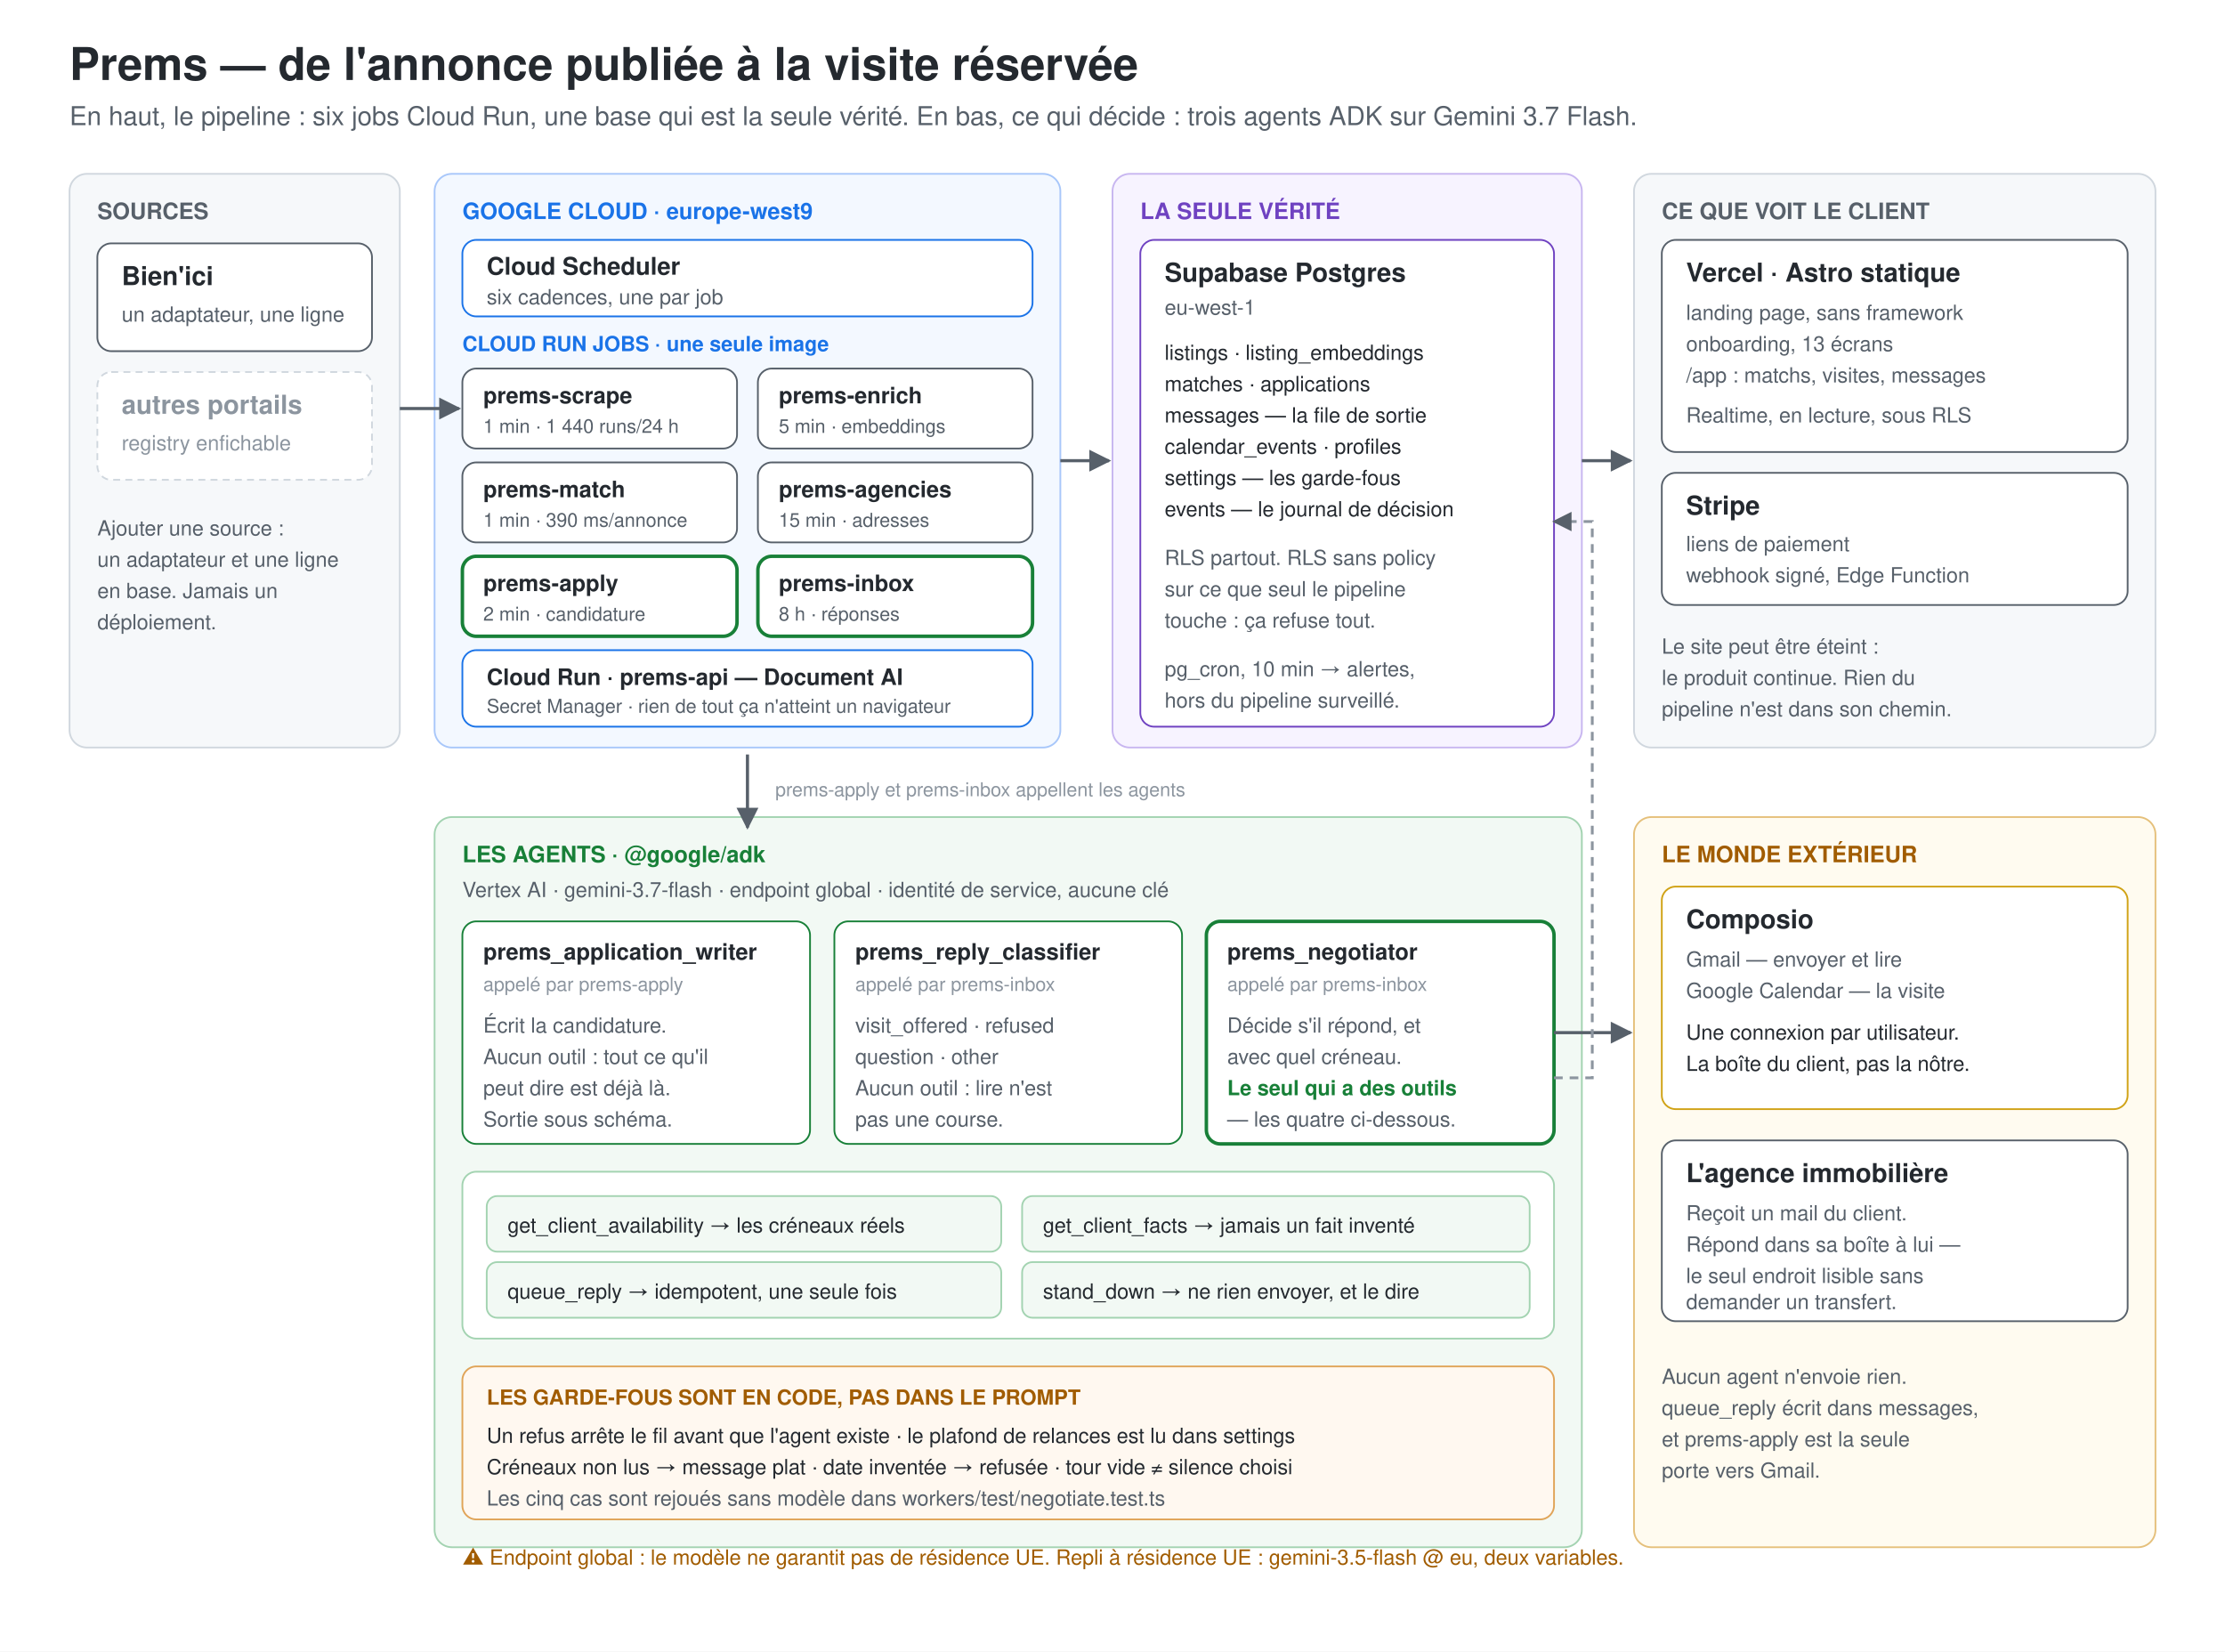
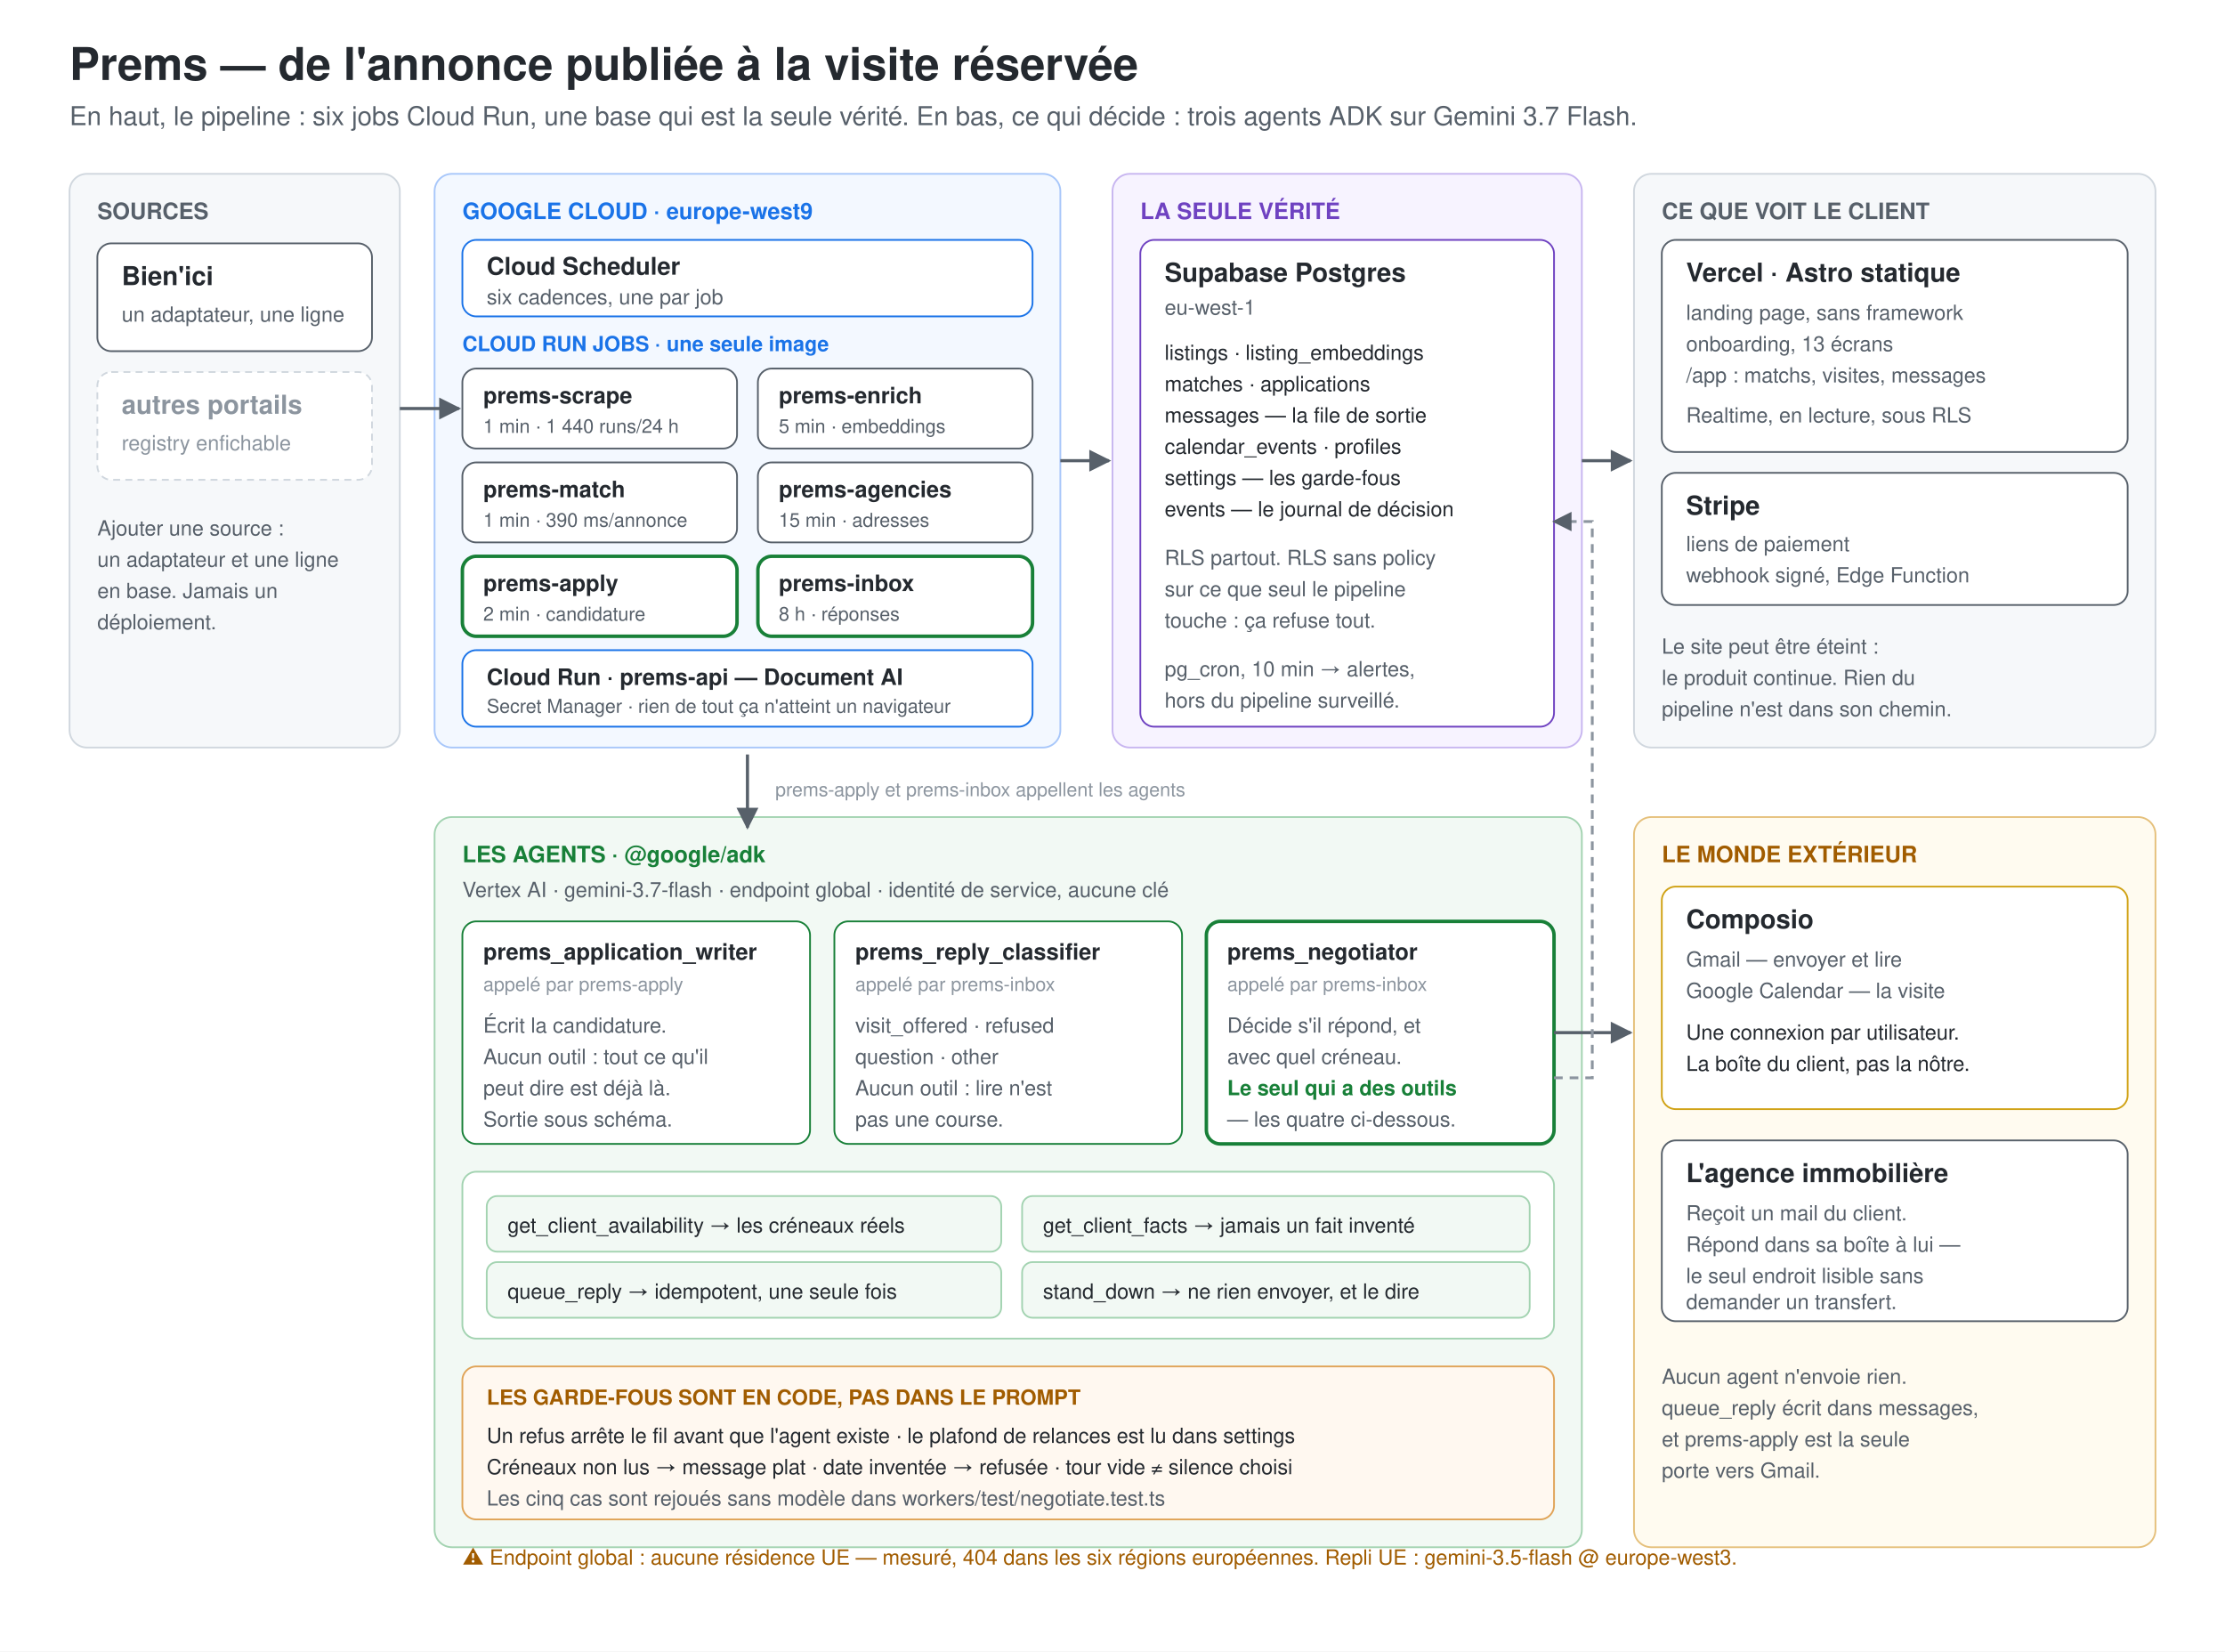
<svg xmlns="http://www.w3.org/2000/svg" width="1280" height="950" viewBox="0 0 1280 950" font-family="ui-sans-serif, -apple-system, 'Segoe UI', Helvetica, Arial, sans-serif">
  <rect width="1280" height="950" fill="#ffffff" />
  <defs>
    <marker id="a" viewBox="0 0 10 10" refX="9" refY="5" markerWidth="7" markerHeight="7" orient="auto-start-reverse">
      <path d="M 0 0 L 10 5 L 0 10 z" fill="#57606a" />
    </marker>
  </defs>
  <text x="40" y="46" font-size="26" font-weight="700" fill="#24292f">Prems — de l'annonce publiée à la visite réservée</text>
  <text x="40" y="72" font-size="15" fill="#57606a">En haut, le pipeline : six jobs Cloud Run, une base qui est la seule vérité. En bas, ce qui décide : trois agents ADK sur Gemini 3.7 Flash.</text>
  <rect x="40" y="100" width="190" height="330" rx="10" fill="#f6f8fa" stroke="#d0d7de" />
  <text x="56" y="126" font-size="13" font-weight="700" fill="#57606a">SOURCES</text>
  <rect x="56" y="140" width="158" height="62" rx="8" fill="#ffffff" stroke="#57606a" />
  <text x="70" y="164" font-size="15" font-weight="600" fill="#24292f">Bien'ici</text>
  <text x="70" y="185" font-size="12" fill="#57606a">un adaptateur, une ligne</text>
  <rect x="56" y="214" width="158" height="62" rx="8" fill="#ffffff" stroke="#d0d7de" stroke-dasharray="4 3" />
  <text x="70" y="238" font-size="15" font-weight="600" fill="#8c959f">autres portails</text>
  <text x="70" y="259" font-size="12" fill="#8c959f">registry enfichable</text>
  <text x="56" y="308" font-size="12" fill="#57606a">Ajouter une source :</text>
  <text x="56" y="326" font-size="12" fill="#57606a">un adaptateur et une ligne</text>
  <text x="56" y="344" font-size="12" fill="#57606a">en base. Jamais un</text>
  <text x="56" y="362" font-size="12" fill="#57606a">déploiement.</text>
  <rect x="250" y="100" width="360" height="330" rx="10" fill="#f3f8ff" stroke="#a8c7fa" />
  <text x="266" y="126" font-size="13" font-weight="700" fill="#1a73e8">GOOGLE CLOUD · europe-west9</text>
  <rect x="266" y="138" width="328" height="44" rx="8" fill="#ffffff" stroke="#1a73e8" />
  <text x="280" y="158" font-size="14" font-weight="600" fill="#24292f">Cloud Scheduler</text>
  <text x="280" y="175" font-size="12" fill="#57606a">six cadences, une par job</text>
  <text x="266" y="202" font-size="12" font-weight="700" fill="#1a73e8">CLOUD RUN JOBS · une seule image</text>
  <rect x="266" y="212" width="158" height="46" rx="8" fill="#ffffff" stroke="#57606a" />
  <text x="278" y="232" font-size="13" font-weight="600" fill="#24292f">prems-scrape</text>
  <text x="278" y="249" font-size="11" fill="#57606a">1 min · 1 440 runs/24 h</text>
  <rect x="436" y="212" width="158" height="46" rx="8" fill="#ffffff" stroke="#57606a" />
  <text x="448" y="232" font-size="13" font-weight="600" fill="#24292f">prems-enrich</text>
  <text x="448" y="249" font-size="11" fill="#57606a">5 min · embeddings</text>
  <rect x="266" y="266" width="158" height="46" rx="8" fill="#ffffff" stroke="#57606a" />
  <text x="278" y="286" font-size="13" font-weight="600" fill="#24292f">prems-match</text>
  <text x="278" y="303" font-size="11" fill="#57606a">1 min · 390 ms/annonce</text>
  <rect x="436" y="266" width="158" height="46" rx="8" fill="#ffffff" stroke="#57606a" />
  <text x="448" y="286" font-size="13" font-weight="600" fill="#24292f">prems-agencies</text>
  <text x="448" y="303" font-size="11" fill="#57606a">15 min · adresses</text>
  <rect x="266" y="320" width="158" height="46" rx="8" fill="#ffffff" stroke="#188038" stroke-width="2" />
  <text x="278" y="340" font-size="13" font-weight="600" fill="#24292f">prems-apply</text>
  <text x="278" y="357" font-size="11" fill="#57606a">2 min · candidature</text>
  <rect x="436" y="320" width="158" height="46" rx="8" fill="#ffffff" stroke="#188038" stroke-width="2" />
  <text x="448" y="340" font-size="13" font-weight="600" fill="#24292f">prems-inbox</text>
  <text x="448" y="357" font-size="11" fill="#57606a">8 h · réponses</text>
  <rect x="266" y="374" width="328" height="44" rx="8" fill="#ffffff" stroke="#1a73e8" />
  <text x="280" y="394" font-size="13" font-weight="600" fill="#24292f">Cloud Run · prems-api — Document AI</text>
  <text x="280" y="410" font-size="11" fill="#57606a">Secret Manager · rien de tout ça n'atteint un navigateur</text>
  <rect x="640" y="100" width="270" height="330" rx="10" fill="#f7f3ff" stroke="#c8b6f0" />
  <text x="656" y="126" font-size="13" font-weight="700" fill="#6f42c1">LA SEULE VÉRITÉ</text>
  <rect x="656" y="138" width="238" height="280" rx="8" fill="#ffffff" stroke="#6f42c1" />
  <text x="670" y="162" font-size="15" font-weight="600" fill="#24292f">Supabase Postgres</text>
  <text x="670" y="181" font-size="12" fill="#57606a">eu-west-1</text>
  <text x="670" y="207" font-size="12" fill="#24292f">listings · listing_embeddings</text>
  <text x="670" y="225" font-size="12" fill="#24292f">matches · applications</text>
  <text x="670" y="243" font-size="12" fill="#24292f">messages — la file de sortie</text>
  <text x="670" y="261" font-size="12" fill="#24292f">calendar_events · profiles</text>
  <text x="670" y="279" font-size="12" fill="#24292f">settings — les garde-fous</text>
  <text x="670" y="297" font-size="12" fill="#24292f">events — le journal de décision</text>
  <text x="670" y="325" font-size="12" fill="#57606a">RLS partout. RLS sans policy</text>
  <text x="670" y="343" font-size="12" fill="#57606a">sur ce que seul le pipeline</text>
  <text x="670" y="361" font-size="12" fill="#57606a">touche : ça refuse tout.</text>
  <text x="670" y="389" font-size="12" fill="#57606a">pg_cron, 10 min → alertes,</text>
  <text x="670" y="407" font-size="12" fill="#57606a">hors du pipeline surveillé.</text>
  <rect x="940" y="100" width="300" height="330" rx="10" fill="#f6f8fa" stroke="#d0d7de" />
  <text x="956" y="126" font-size="13" font-weight="700" fill="#57606a">CE QUE VOIT LE CLIENT</text>
  <rect x="956" y="138" width="268" height="122" rx="8" fill="#ffffff" stroke="#57606a" />
  <text x="970" y="162" font-size="15" font-weight="600" fill="#24292f">Vercel · Astro statique</text>
  <text x="970" y="184" font-size="12" fill="#57606a">landing page, sans framework</text>
  <text x="970" y="202" font-size="12" fill="#57606a">onboarding, 13 écrans</text>
  <text x="970" y="220" font-size="12" fill="#57606a">/app : matchs, visites, messages</text>
  <text x="970" y="243" font-size="12" fill="#57606a">Realtime, en lecture, sous RLS</text>
  <rect x="956" y="272" width="268" height="76" rx="8" fill="#ffffff" stroke="#57606a" />
  <text x="970" y="296" font-size="15" font-weight="600" fill="#24292f">Stripe</text>
  <text x="970" y="317" font-size="12" fill="#57606a">liens de paiement</text>
  <text x="970" y="335" font-size="12" fill="#57606a">webhook signé, Edge Function</text>
  <text x="956" y="376" font-size="12" fill="#57606a">Le site peut être éteint :</text>
  <text x="956" y="394" font-size="12" fill="#57606a">le produit continue. Rien du</text>
  <text x="956" y="412" font-size="12" fill="#57606a">pipeline n'est dans son chemin.</text>
  <rect x="250" y="470" width="660" height="420" rx="10" fill="#f2f9f4" stroke="#a3d3b1" />
  <text x="266" y="496" font-size="13" font-weight="700" fill="#188038">LES AGENTS · @google/adk</text>
  <text x="266" y="516" font-size="12" fill="#57606a">Vertex AI · gemini-3.7-flash · endpoint global · identité de service, aucune clé</text>
  <rect x="266" y="530" width="200" height="128" rx="8" fill="#ffffff" stroke="#188038" />
  <text x="278" y="552" font-size="13" font-weight="600" fill="#24292f">prems_application_writer</text>
  <text x="278" y="570" font-size="11" fill="#8c959f">appelé par prems-apply</text>
  <text x="278" y="594" font-size="12" fill="#57606a">Écrit la candidature.</text>
  <text x="278" y="612" font-size="12" fill="#57606a">Aucun outil : tout ce qu'il</text>
  <text x="278" y="630" font-size="12" fill="#57606a">peut dire est déjà là.</text>
  <text x="278" y="648" font-size="12" fill="#57606a">Sortie sous schéma.</text>
  <rect x="480" y="530" width="200" height="128" rx="8" fill="#ffffff" stroke="#188038" />
  <text x="492" y="552" font-size="13" font-weight="600" fill="#24292f">prems_reply_classifier</text>
  <text x="492" y="570" font-size="11" fill="#8c959f">appelé par prems-inbox</text>
  <text x="492" y="594" font-size="12" fill="#57606a">visit_offered · refused</text>
  <text x="492" y="612" font-size="12" fill="#57606a">question · other</text>
  <text x="492" y="630" font-size="12" fill="#57606a">Aucun outil : lire n'est</text>
  <text x="492" y="648" font-size="12" fill="#57606a">pas une course.</text>
  <rect x="694" y="530" width="200" height="128" rx="8" fill="#ffffff" stroke="#188038" stroke-width="2" />
  <text x="706" y="552" font-size="13" font-weight="600" fill="#24292f">prems_negotiator</text>
  <text x="706" y="570" font-size="11" fill="#8c959f">appelé par prems-inbox</text>
  <text x="706" y="594" font-size="12" fill="#57606a">Décide s'il répond, et</text>
  <text x="706" y="612" font-size="12" fill="#57606a">avec quel créneau.</text>
  <text x="706" y="630" font-size="12" font-weight="600" fill="#188038">Le seul qui a des outils</text>
  <text x="706" y="648" font-size="12" fill="#57606a">— les quatre ci-dessous.</text>
  <rect x="266" y="674" width="628" height="96" rx="8" fill="#ffffff" stroke="#a3d3b1" />
  <rect x="280" y="688" width="296" height="32" rx="6" fill="#f2f9f4" stroke="#a3d3b1" />
  <text x="292" y="709" font-size="12" fill="#24292f">get_client_availability → les créneaux réels</text>
  <rect x="588" y="688" width="292" height="32" rx="6" fill="#f2f9f4" stroke="#a3d3b1" />
  <text x="600" y="709" font-size="12" fill="#24292f">get_client_facts → jamais un fait inventé</text>
  <rect x="280" y="726" width="296" height="32" rx="6" fill="#f2f9f4" stroke="#a3d3b1" />
  <text x="292" y="747" font-size="12" fill="#24292f">queue_reply → idempotent, une seule fois</text>
  <rect x="588" y="726" width="292" height="32" rx="6" fill="#f2f9f4" stroke="#a3d3b1" />
  <text x="600" y="747" font-size="12" fill="#24292f">stand_down → ne rien envoyer, et le dire</text>
  <rect x="266" y="786" width="628" height="88" rx="8" fill="#fff8f0" stroke="#e0a458" />
  <text x="280" y="808" font-size="12" font-weight="700" fill="#a15c00">LES GARDE-FOUS SONT EN CODE, PAS DANS LE PROMPT</text>
  <text x="280" y="830" font-size="12" fill="#24292f">Un refus arrête le fil avant que l'agent existe · le plafond de relances est lu dans settings</text>
  <text x="280" y="848" font-size="12" fill="#24292f">Créneaux non lus → message plat · date inventée → refusée · tour vide ≠ silence choisi</text>
  <text x="280" y="866" font-size="12" fill="#57606a">Les cinq cas sont rejoués sans modèle dans workers/test/negotiate.test.ts</text>
  <rect x="940" y="470" width="300" height="420" rx="10" fill="#fffbf0" stroke="#e5c07b" />
  <text x="956" y="496" font-size="13" font-weight="700" fill="#a15c00">LE MONDE EXTÉRIEUR</text>
  <rect x="956" y="510" width="268" height="128" rx="8" fill="#ffffff" stroke="#d0a215" />
  <text x="970" y="534" font-size="15" font-weight="600" fill="#24292f">Composio</text>
  <text x="970" y="556" font-size="12" fill="#57606a">Gmail — envoyer et lire</text>
  <text x="970" y="574" font-size="12" fill="#57606a">Google Calendar — la visite</text>
  <text x="970" y="598" font-size="12" fill="#24292f">Une connexion par utilisateur.</text>
  <text x="970" y="616" font-size="12" fill="#24292f">La boîte du client, pas la nôtre.</text>
  <rect x="956" y="656" width="268" height="104" rx="8" fill="#ffffff" stroke="#57606a" />
  <text x="970" y="680" font-size="15" font-weight="600" fill="#24292f">L'agence immobilière</text>
  <text x="970" y="702" font-size="12" fill="#57606a">Reçoit un mail du client.</text>
  <text x="970" y="720" font-size="12" fill="#57606a">Répond dans sa boîte à lui —</text>
  <text x="970" y="738" font-size="12" fill="#57606a">le seul endroit lisible sans</text>
  <text x="970" y="753" font-size="12" fill="#57606a">demander un transfert.</text>
  <text x="956" y="796" font-size="12" fill="#57606a">Aucun agent n'envoie rien.</text>
  <text x="956" y="814" font-size="12" fill="#57606a">queue_reply écrit dans messages,</text>
  <text x="956" y="832" font-size="12" fill="#57606a">et prems-apply est la seule</text>
  <text x="956" y="850" font-size="12" fill="#57606a">porte vers Gmail.</text>
  <g stroke="#57606a" stroke-width="1.8" fill="none" marker-end="url(#a)">
    <path d="M 230 235 L 264 235" />
    <path d="M 610 265 L 638 265" />
    <path d="M 910 265 L 938 265" />
    <path d="M 430 434 L 430 476" />
    <path d="M 894 594 L 938 594" />
  </g>
  <g stroke="#8c959f" stroke-width="1.6" fill="none" stroke-dasharray="5 4" marker-end="url(#a)">
    <path d="M 894 620 L 916 620 L 916 300 L 894 300" />
  </g>
  <text x="446" y="458" font-size="11" fill="#8c959f">prems-apply et prems-inbox appellent les agents</text>
-   <text x="266" y="900" font-size="12" fill="#a15c00">⚠ Endpoint global : le modèle ne garantit pas de résidence UE. Repli à résidence UE : gemini-3.5-flash @ eu, deux variables.</text>
+   <text x="266" y="900" font-size="12" fill="#a15c00">⚠ Endpoint global : aucune résidence UE — mesuré, 404 dans les six régions européennes. Repli UE : gemini-3.5-flash @ europe-west3.</text>
</svg>
